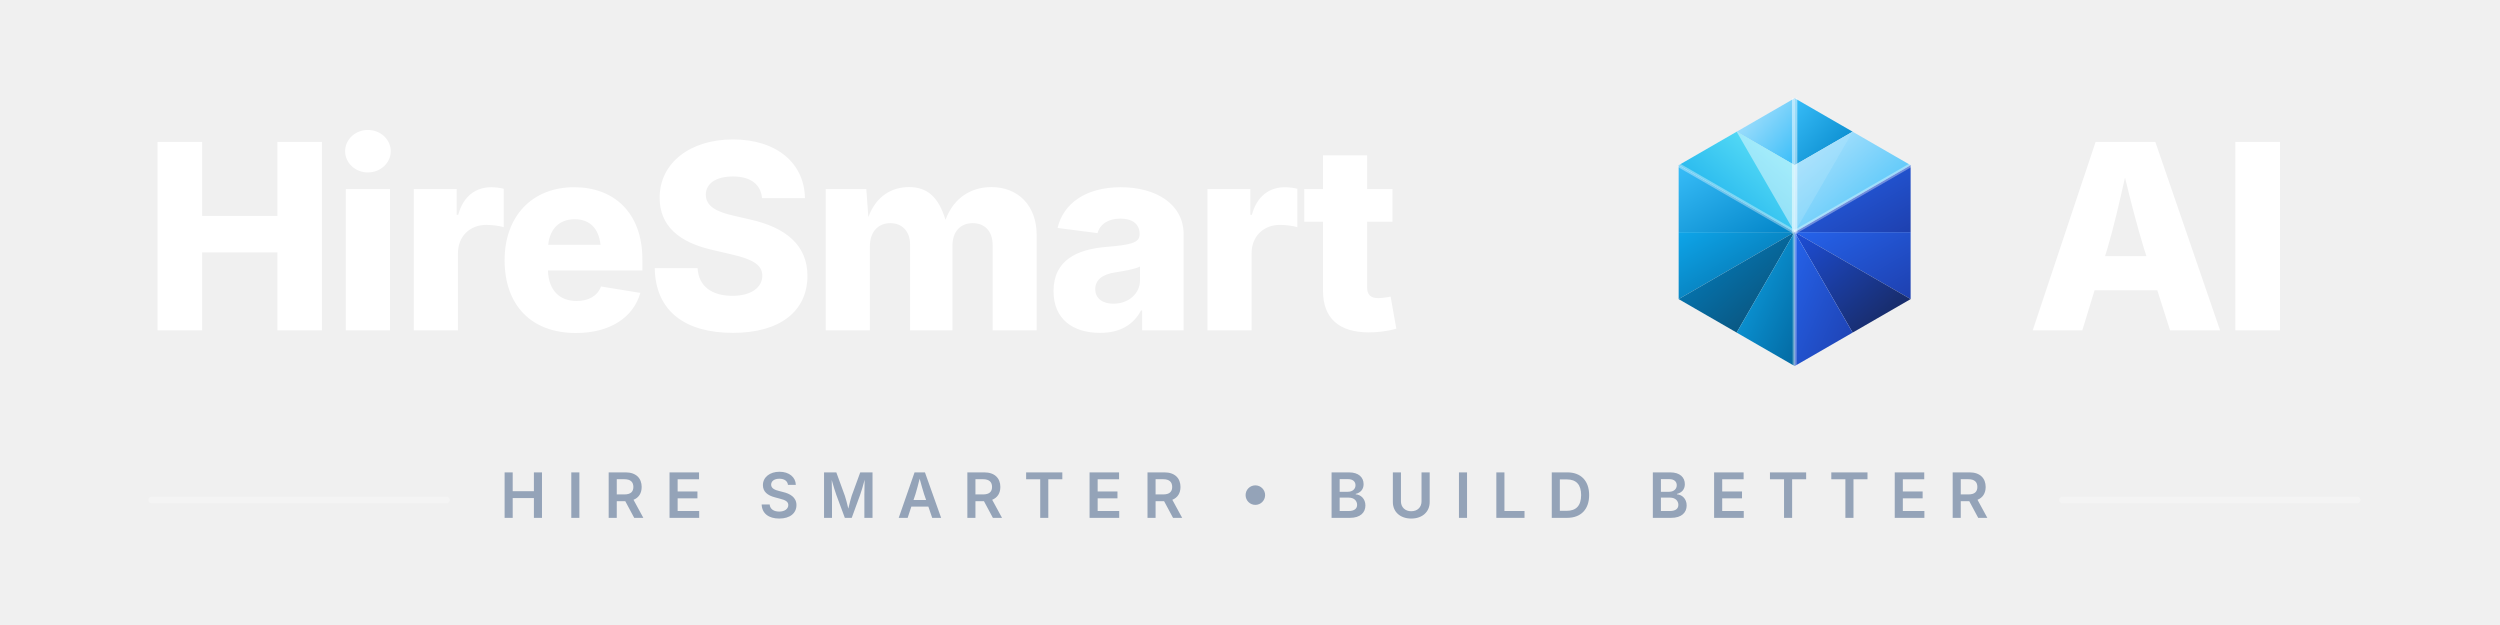
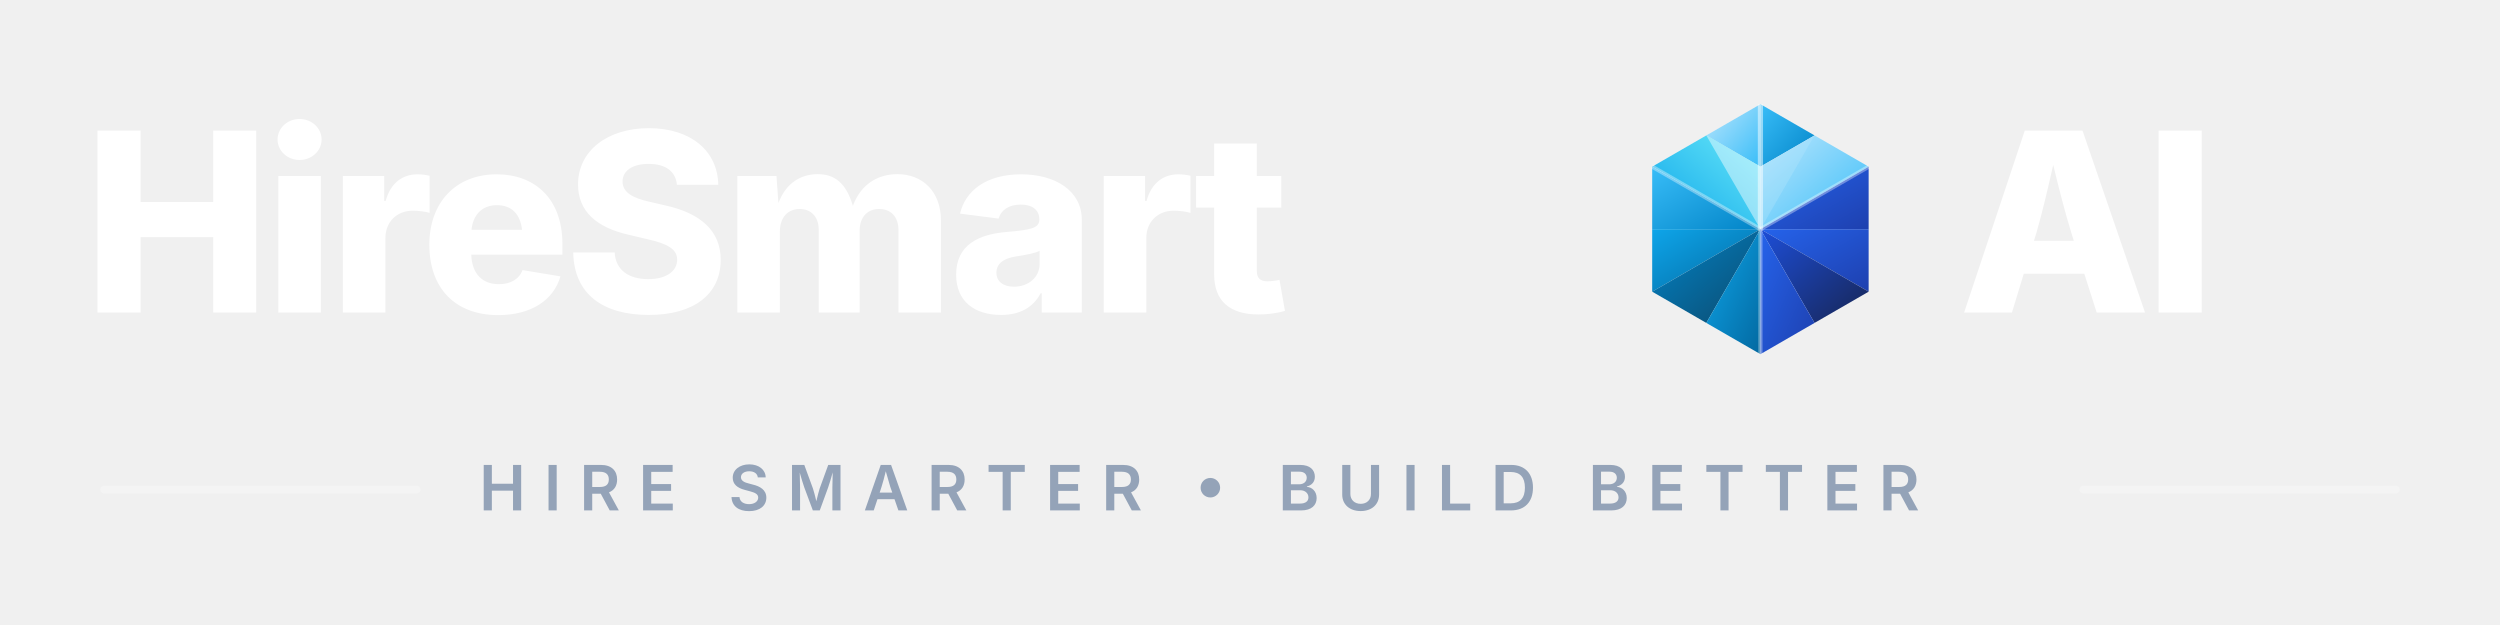
- <svg xmlns="http://www.w3.org/2000/svg" viewBox="0 0 560 140" width="560" height="140" role="img" aria-label="HireSmart AI — Hire Smarter • Build Better">
+ <svg xmlns="http://www.w3.org/2000/svg" viewBox="0 0 480 120" width="480" height="120" role="img" aria-label="HireSmart AI — Hire Smarter • Build Better">
  <defs>
-     <linearGradient id="hs-full-facet-cyan-top-light" x1="0%" y1="0%" x2="100%" y2="100%">
+     <linearGradient id="hs-full-cyan-top-light" x1="0%" y1="0%" x2="100%" y2="100%">
      <stop offset="0%" stop-color="#bae6fd" />
      <stop offset="100%" stop-color="#38bdf8" />
    </linearGradient>
-     <linearGradient id="hs-full-facet-cyan-mid-light" x1="0%" y1="0%" x2="100%" y2="100%">
+     <linearGradient id="hs-full-cyan-mid-light" x1="0%" y1="0%" x2="100%" y2="100%">
      <stop offset="0%" stop-color="#38bdf8" />
      <stop offset="100%" stop-color="#0284c7" />
    </linearGradient>
-     <linearGradient id="hs-full-facet-cyan-glow-light" x1="100%" y1="0%" x2="0%" y2="100%">
+     <linearGradient id="hs-full-cyan-glow-light" x1="100%" y1="0%" x2="0%" y2="100%">
      <stop offset="0%" stop-color="#67e8f9" />
      <stop offset="100%" stop-color="#0ea5e9" />
    </linearGradient>
-     <linearGradient id="hs-full-facet-blue-left-light" x1="0%" y1="0%" x2="100%" y2="100%">
+     <linearGradient id="hs-full-blue-left-light" x1="0%" y1="0%" x2="100%" y2="100%">
      <stop offset="0%" stop-color="#0ea5e9" />
      <stop offset="100%" stop-color="#0369a1" />
    </linearGradient>
-     <linearGradient id="hs-full-facet-blue-deep-light" x1="0%" y1="0%" x2="100%" y2="100%">
+     <linearGradient id="hs-full-blue-deep-light" x1="0%" y1="0%" x2="100%" y2="100%">
      <stop offset="0%" stop-color="#0284c7" />
      <stop offset="100%" stop-color="#0c4a6e" />
    </linearGradient>
-     <linearGradient id="hs-full-facet-blue-right-light" x1="0%" y1="0%" x2="100%" y2="100%">
+     <linearGradient id="hs-full-blue-right-light" x1="0%" y1="0%" x2="100%" y2="100%">
      <stop offset="0%" stop-color="#2563eb" />
      <stop offset="100%" stop-color="#1e40af" />
    </linearGradient>
-     <linearGradient id="hs-full-facet-blue-dark-light" x1="0%" y1="0%" x2="100%" y2="100%">
+     <linearGradient id="hs-full-blue-dark-light" x1="0%" y1="0%" x2="100%" y2="100%">
      <stop offset="0%" stop-color="#1d4ed8" />
      <stop offset="100%" stop-color="#172554" />
    </linearGradient>
  </defs>
-   <g id="hiresmart-logo-content">
-     <text x="32" y="74" font-family="Inter, system-ui, -apple-system, BlinkMacSystemFont, 'Segoe UI', Roboto, sans-serif" font-size="58" font-weight="800" letter-spacing="-1.2" fill="#ffffff">HireSmart</text>
-     <g id="faceted-cube">
-       <polygon points="402,22.00 389.01,29.50 402,37.00" fill="url(#hs-full-facet-cyan-top-light)" />
-       <polygon points="402,22.00 414.99,29.50 402,37.00" fill="url(#hs-full-facet-cyan-mid-light)" />
-       <polygon points="389.01,29.50 376.02,37.00 402,52.00 402,37.00" fill="url(#hs-full-facet-cyan-glow-light)" />
-       <polygon points="414.99,29.50 427.98,37.00 402,52.00 402,37.00" fill="url(#hs-full-facet-cyan-top-light)" />
-       <polygon points="376.02,37.00 376.02,52.00 402,52.00" fill="url(#hs-full-facet-cyan-mid-light)" />
-       <polygon points="376.02,52.00 376.02,67.00 389.01,59.50 402,52.00" fill="url(#hs-full-facet-blue-left-light)" />
-       <polygon points="376.02,67.00 389.01,74.50 402,52.00" fill="url(#hs-full-facet-blue-deep-light)" />
-       <polygon points="389.01,74.50 402,82.00 402,52.00" fill="url(#hs-full-facet-blue-left-light)" />
-       <polygon points="427.98,37.00 427.98,52.00 402,52.00" fill="url(#hs-full-facet-blue-right-light)" />
-       <polygon points="427.98,52.00 427.98,67.00 414.99,59.50 402,52.00" fill="url(#hs-full-facet-blue-right-light)" />
-       <polygon points="427.98,67.00 414.99,74.50 402,52.00" fill="url(#hs-full-facet-blue-dark-light)" />
-       <polygon points="414.99,74.50 402,82.00 402,52.00" fill="url(#hs-full-facet-blue-right-light)" />
-       <polygon points="402,37.00 402,52.00 389.01,29.50" fill="#ffffff" opacity="0.45" />
-       <polygon points="402,37.00 402,52.00 414.99,29.50" fill="#bae6fd" opacity="0.3" />
-       <line x1="402" y1="22.00" x2="402" y2="52.00" stroke="#ffffff" stroke-width="1.2" stroke-opacity="0.5" />
-       <line x1="376.02" y1="37.00" x2="402" y2="52.00" stroke="#ffffff" stroke-width="0.9" stroke-opacity="0.35" />
-       <line x1="427.98" y1="37.00" x2="402" y2="52.00" stroke="#ffffff" stroke-width="0.9" stroke-opacity="0.35" />
-       <line x1="402" y1="82.00" x2="402" y2="52.00" stroke="#ffffff" stroke-width="0.9" stroke-opacity="0.35" />
+   <g id="hiresmart-brand-artwork">
+     <text x="16" y="60" font-family="Inter, system-ui, -apple-system, sans-serif" font-size="48" font-weight="800" letter-spacing="-1.2" fill="#ffffff">HireSmart</text>
+     <g id="diamond-cube">
+       <polygon points="338,20.00 327.61,26.00 338,32.00" fill="url(#hs-full-cyan-top-light)" />
+       <polygon points="338,20.00 348.39,26.00 338,32.00" fill="url(#hs-full-cyan-mid-light)" />
+       <polygon points="327.61,26.00 317.22,32.00 338,44.00 338,32.00" fill="url(#hs-full-cyan-glow-light)" />
+       <polygon points="348.39,26.00 358.78,32.00 338,44.00 338,32.00" fill="url(#hs-full-cyan-top-light)" />
+       <polygon points="317.22,32.00 317.22,44.00 338,44.00" fill="url(#hs-full-cyan-mid-light)" />
+       <polygon points="317.22,44.00 317.22,56.00 327.61,50.00 338,44.00" fill="url(#hs-full-blue-left-light)" />
+       <polygon points="317.22,56.00 327.61,62.00 338,44.00" fill="url(#hs-full-blue-deep-light)" />
+       <polygon points="327.61,62.00 338,68.00 338,44.00" fill="url(#hs-full-blue-left-light)" />
+       <polygon points="358.78,32.00 358.78,44.00 338,44.00" fill="url(#hs-full-blue-right-light)" />
+       <polygon points="358.78,44.00 358.78,56.00 348.39,50.00 338,44.00" fill="url(#hs-full-blue-right-light)" />
+       <polygon points="358.78,56.00 348.39,62.00 338,44.00" fill="url(#hs-full-blue-dark-light)" />
+       <polygon points="348.39,62.00 338,68.00 338,44.00" fill="url(#hs-full-blue-right-light)" />
+       <polygon points="338,32.00 338,44.00 327.61,26.00" fill="#ffffff" opacity="0.45" />
+       <polygon points="338,32.00 338,44.00 348.39,26.00" fill="#bae6fd" opacity="0.3" />
+       <line x1="338" y1="20.00" x2="338" y2="44.00" stroke="#ffffff" stroke-width="1.0" stroke-opacity="0.5" />
+       <line x1="317.22" y1="32.00" x2="338" y2="44.00" stroke="#ffffff" stroke-width="0.8" stroke-opacity="0.35" />
+       <line x1="358.78" y1="32.00" x2="338" y2="44.00" stroke="#ffffff" stroke-width="0.8" stroke-opacity="0.35" />
+       <line x1="338" y1="68.00" x2="338" y2="44.00" stroke="#ffffff" stroke-width="0.8" stroke-opacity="0.35" />
    </g>
-     <text x="454" y="74" font-family="Inter, system-ui, -apple-system, BlinkMacSystemFont, 'Segoe UI', Roboto, sans-serif" font-size="58" font-weight="800" letter-spacing="-1.2" fill="#ffffff">AI</text>
-     <line x1="34" y1="112" x2="100" y2="112" stroke="rgba(255, 255, 255, 0.25)" stroke-width="1.5" stroke-linecap="round" />
-     <text x="112" y="116" font-family="Inter, system-ui, -apple-system, BlinkMacSystemFont, 'Segoe UI', Roboto, sans-serif" font-size="14" font-weight="600" letter-spacing="4.5" fill="#94a3b8">HIRE SMARTER  •  BUILD BETTER</text>
-     <line x1="462" y1="112" x2="528" y2="112" stroke="rgba(255, 255, 255, 0.25)" stroke-width="1.5" stroke-linecap="round" />
+     <text x="376" y="60" font-family="Inter, system-ui, -apple-system, sans-serif" font-size="48" font-weight="800" letter-spacing="-1.2" fill="#ffffff">AI</text>
+     <line x1="20" y1="94" x2="80" y2="94" stroke="rgba(255, 255, 255, 0.25)" stroke-width="1.5" stroke-linecap="round" />
+     <text x="92" y="98" font-family="Inter, system-ui, -apple-system, sans-serif" font-size="12" font-weight="600" letter-spacing="3.5" fill="#94a3b8">HIRE SMARTER  •  BUILD BETTER</text>
+     <line x1="400" y1="94" x2="460" y2="94" stroke="rgba(255, 255, 255, 0.25)" stroke-width="1.5" stroke-linecap="round" />
  </g>
</svg>
